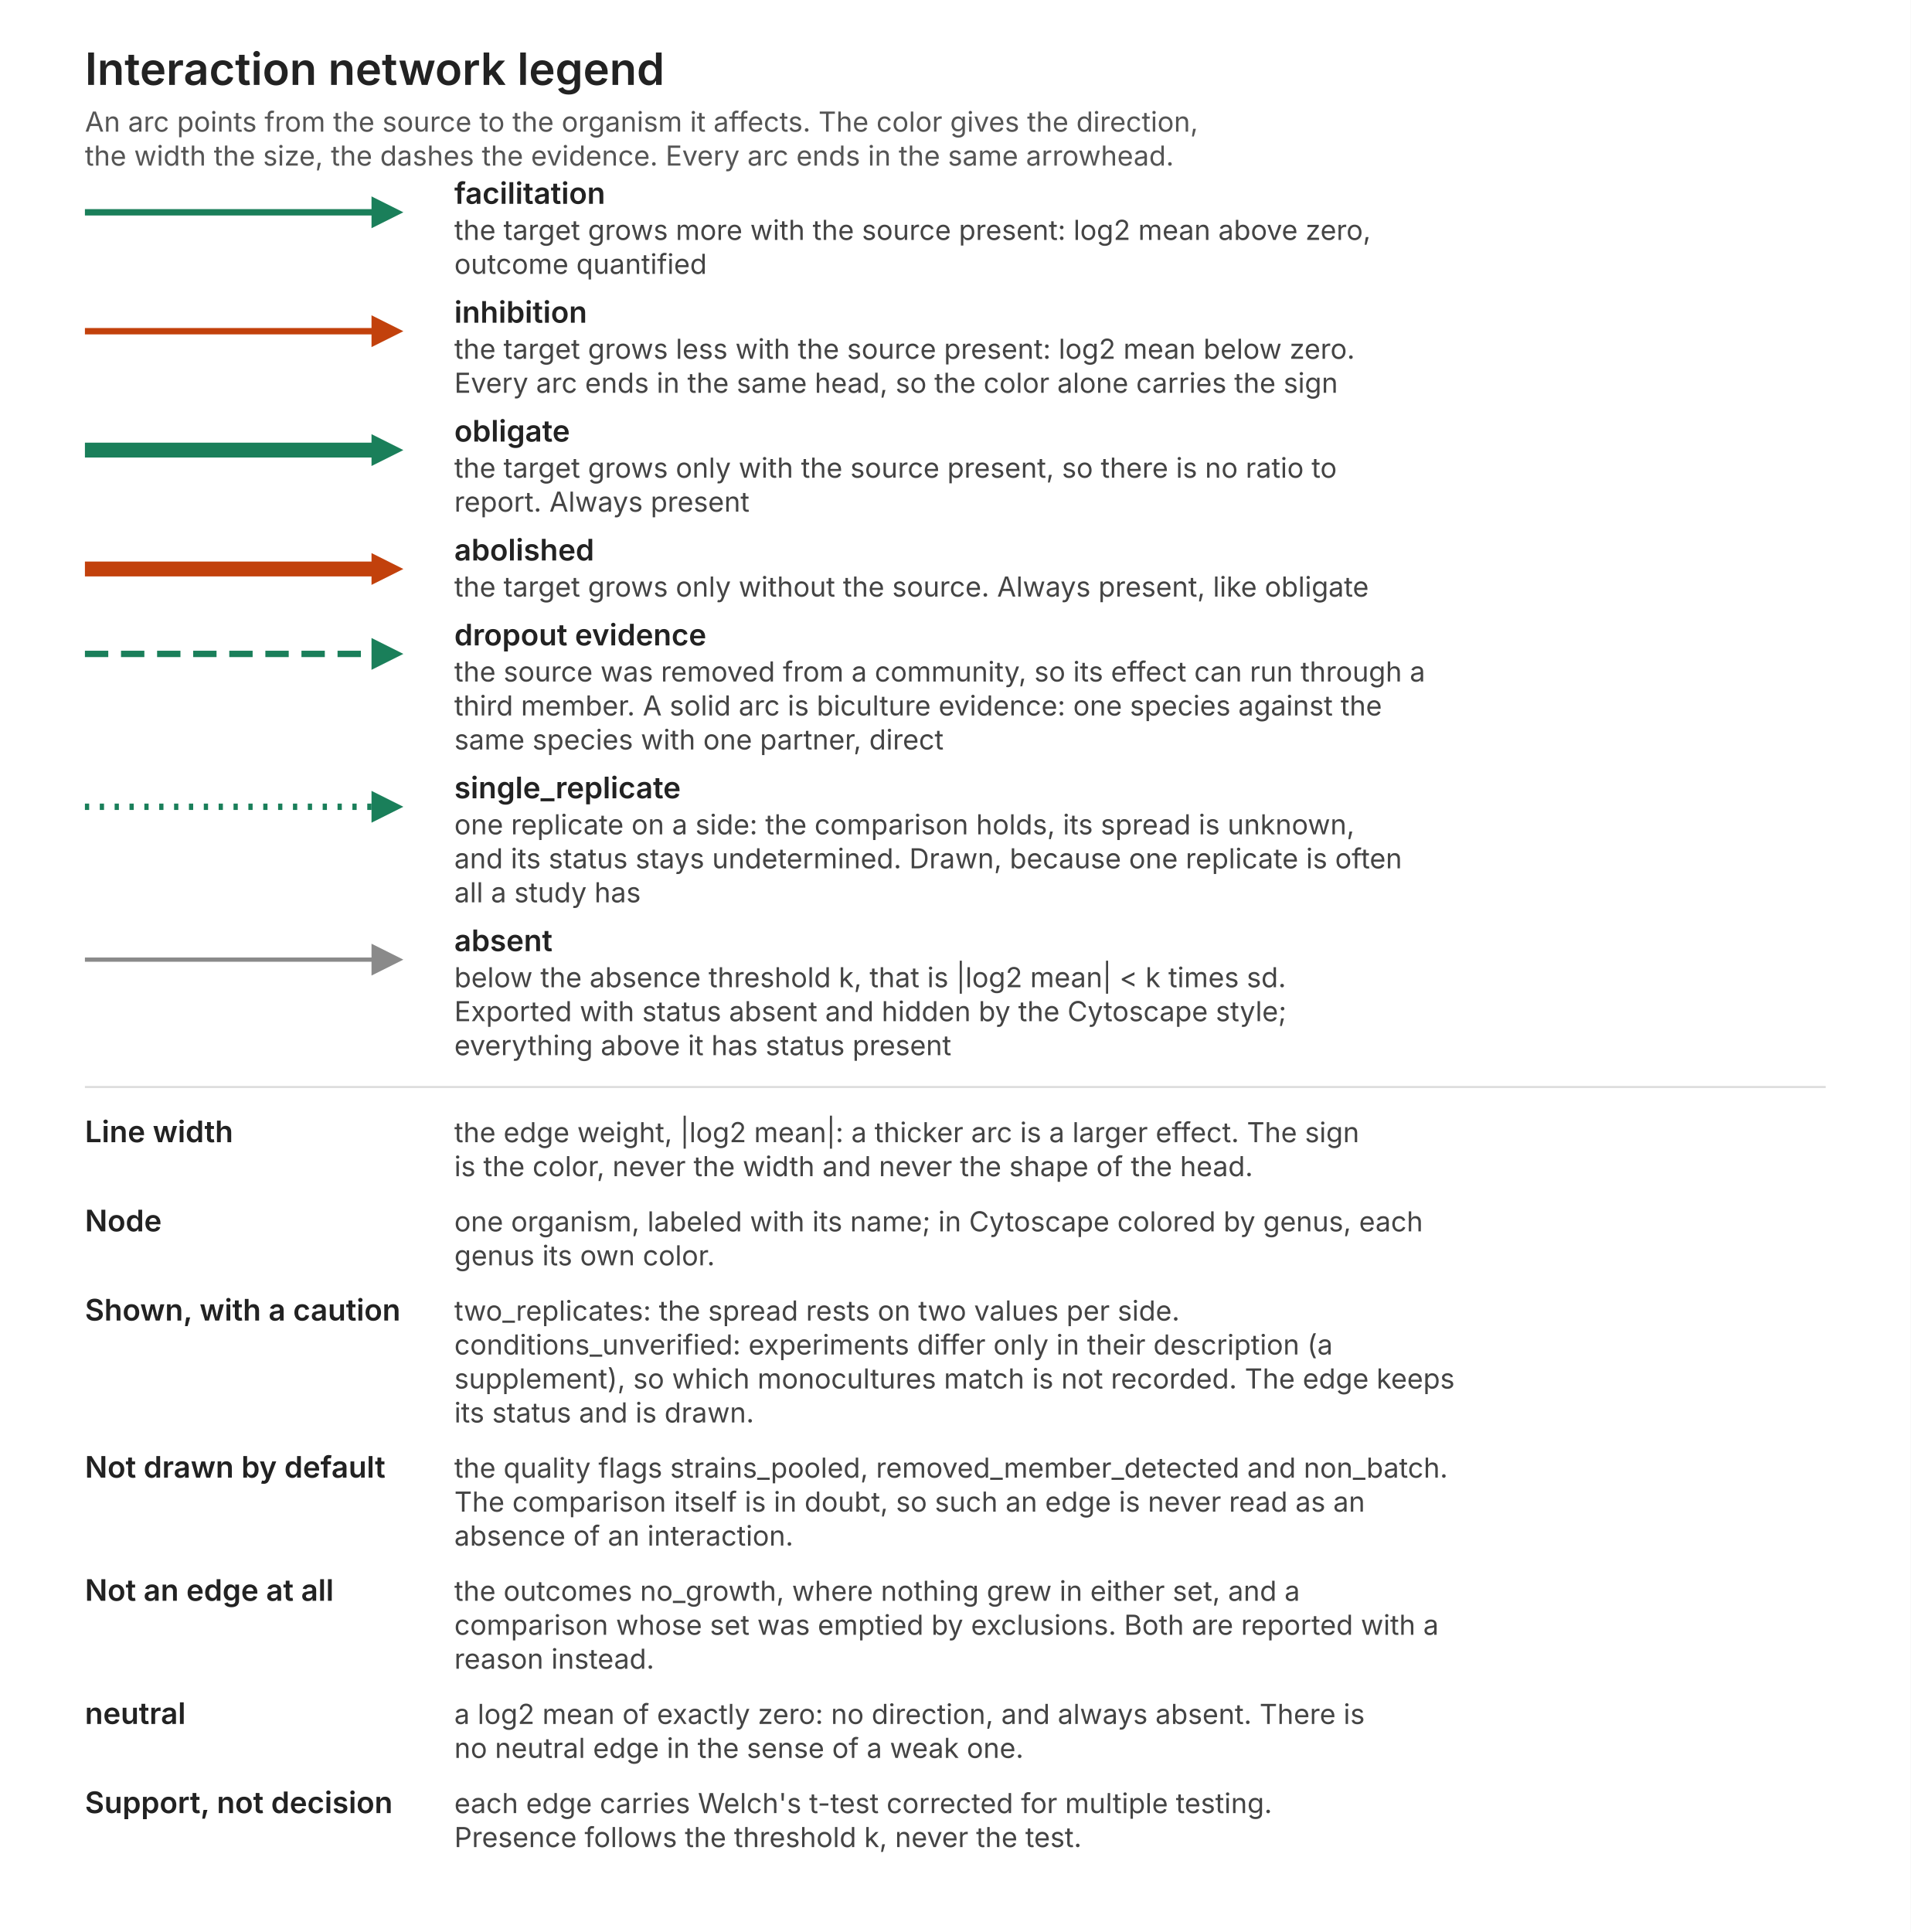
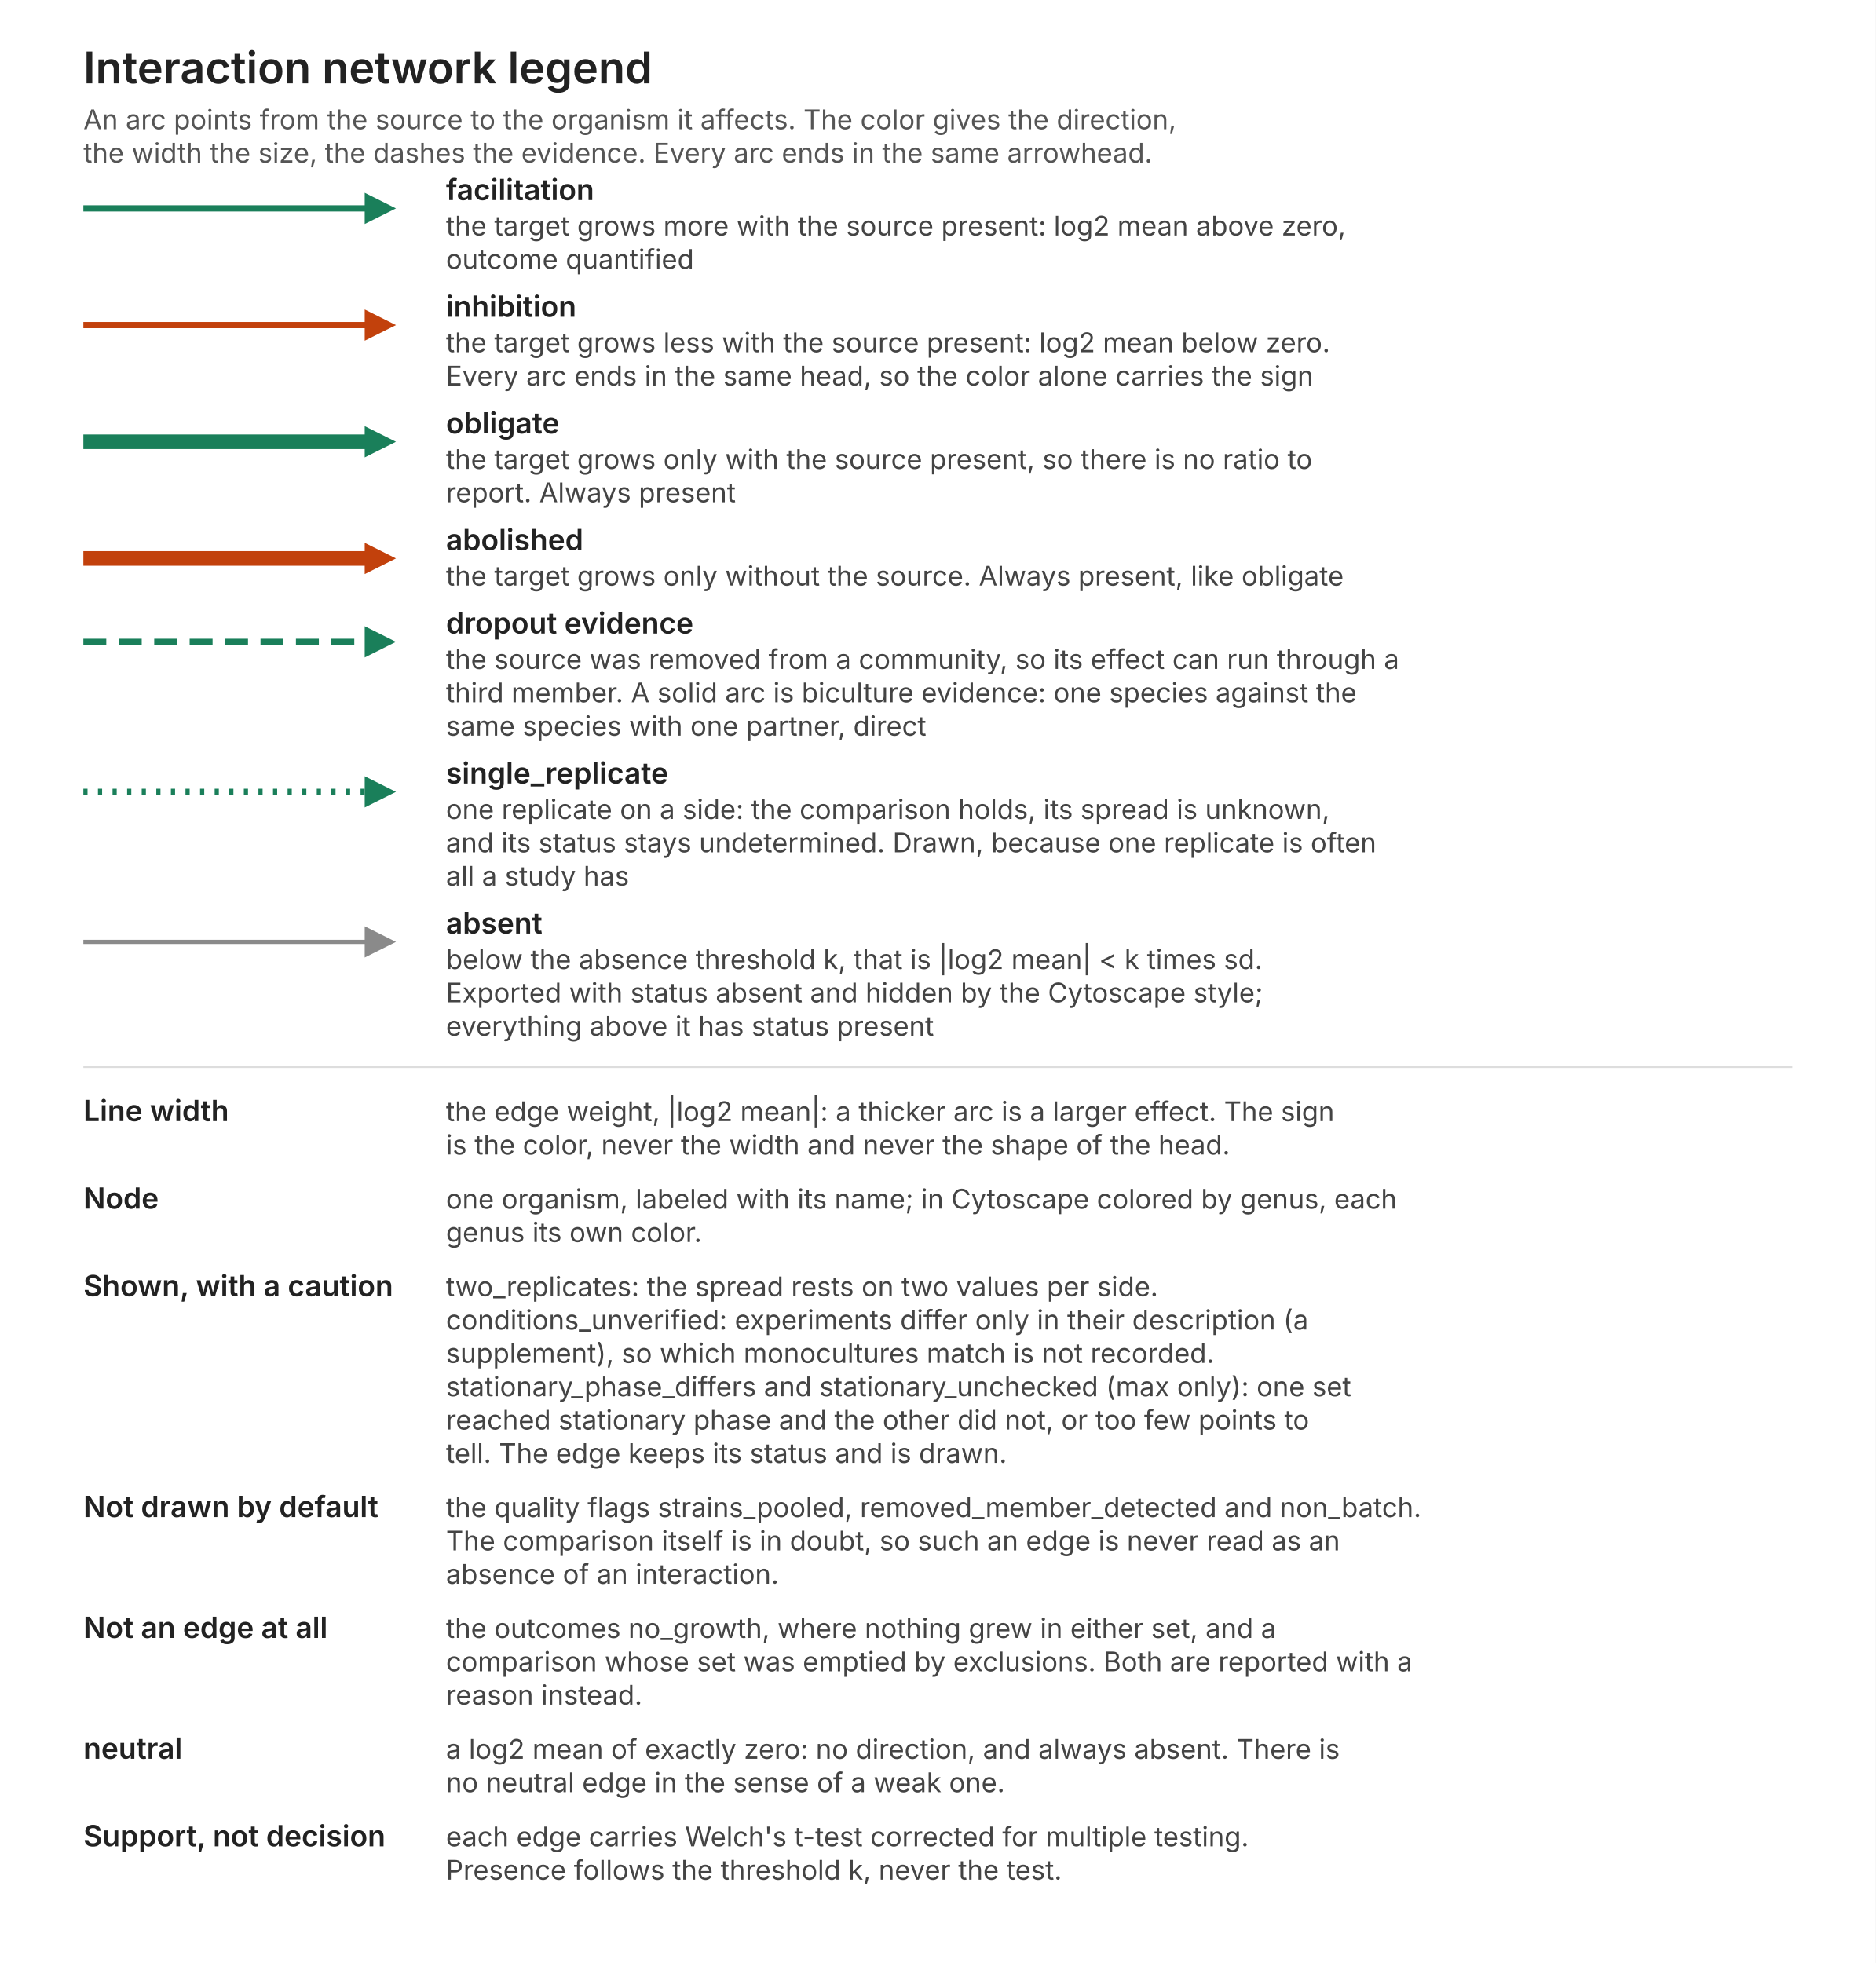
- <svg xmlns="http://www.w3.org/2000/svg" viewBox="0 0 900 910" width="900" height="910" role="img" aria-label="interaction network legend">
+ <svg xmlns="http://www.w3.org/2000/svg" viewBox="0 0 900 942" width="900" height="942" role="img" aria-label="interaction network legend">
  <style>text { font-family: system-ui, -apple-system, sans-serif; fill: #222222; }.title { font-size: 21px; font-weight: 600; }.subtitle { font-size: 13px; fill: #555555; }.label { font-size: 14px; font-weight: 600; }.meaning { font-size: 13px; fill: #444444; }</style>
-   <rect width="900" height="910" fill="#ffffff" />
+   <rect width="900" height="942" fill="#ffffff" />
  <text x="40" y="40" class="title">Interaction network legend</text>
  <text x="40" y="62" class="subtitle">An arc points from the source to the organism it affects. The color gives the direction,</text>
  <text x="40" y="78" class="subtitle">the width the size, the dashes the evidence. Every arc ends in the same arrowhead.</text>
  <line x1="40" y1="100" x2="176" y2="100" stroke="#1a7f5a" stroke-width="3" />
  <path d="M 190 100 l -15 -7.5 l 0 15 z" fill="#1a7f5a" />
  <text x="214" y="96" class="label">facilitation</text>
  <text x="214" y="113" class="meaning">the target grows more with the source present: log2 mean above zero,</text>
  <text x="214" y="129" class="meaning">outcome quantified</text>
  <line x1="40" y1="156" x2="176" y2="156" stroke="#c2410c" stroke-width="3" />
  <path d="M 190 156 l -15 -7.5 l 0 15 z" fill="#c2410c" />
  <text x="214" y="152" class="label">inhibition</text>
  <text x="214" y="169" class="meaning">the target grows less with the source present: log2 mean below zero.</text>
  <text x="214" y="185" class="meaning">Every arc ends in the same head, so the color alone carries the sign</text>
  <line x1="40" y1="212" x2="176" y2="212" stroke="#1a7f5a" stroke-width="7" />
  <path d="M 190 212 l -15 -7.5 l 0 15 z" fill="#1a7f5a" />
  <text x="214" y="208" class="label">obligate</text>
  <text x="214" y="225" class="meaning">the target grows only with the source present, so there is no ratio to</text>
  <text x="214" y="241" class="meaning">report. Always present</text>
  <line x1="40" y1="268" x2="176" y2="268" stroke="#c2410c" stroke-width="7" />
  <path d="M 190 268 l -15 -7.5 l 0 15 z" fill="#c2410c" />
  <text x="214" y="264" class="label">abolished</text>
  <text x="214" y="281" class="meaning">the target grows only without the source. Always present, like obligate</text>
  <line x1="40" y1="308" x2="176" y2="308" stroke="#1a7f5a" stroke-width="3" stroke-dasharray="11 6" />
  <path d="M 190 308 l -15 -7.5 l 0 15 z" fill="#1a7f5a" />
  <text x="214" y="304" class="label">dropout evidence</text>
  <text x="214" y="321" class="meaning">the source was removed from a community, so its effect can run through a</text>
  <text x="214" y="337" class="meaning">third member. A solid arc is biculture evidence: one species against the</text>
  <text x="214" y="353" class="meaning">same species with one partner, direct</text>
  <line x1="40" y1="380" x2="176" y2="380" stroke="#1a7f5a" stroke-width="3" stroke-dasharray="2 5" />
  <path d="M 190 380 l -15 -7.5 l 0 15 z" fill="#1a7f5a" />
  <text x="214" y="376" class="label">single_replicate</text>
  <text x="214" y="393" class="meaning">one replicate on a side: the comparison holds, its spread is unknown,</text>
  <text x="214" y="409" class="meaning">and its status stays undetermined. Drawn, because one replicate is often</text>
  <text x="214" y="425" class="meaning">all a study has</text>
  <line x1="40" y1="452" x2="176" y2="452" stroke="#8a8a8a" stroke-width="2" />
  <path d="M 190 452 l -15 -7.5 l 0 15 z" fill="#8a8a8a" />
  <text x="214" y="448" class="label">absent</text>
  <text x="214" y="465" class="meaning">below the absence threshold k, that is |log2 mean| &lt; k times sd.</text>
  <text x="214" y="481" class="meaning">Exported with status absent and hidden by the Cytoscape style;</text>
  <text x="214" y="497" class="meaning">everything above it has status present</text>
  <line x1="40" y1="512" x2="860" y2="512" stroke="#dddddd" />
  <text x="40" y="538" class="label">Line width</text>
  <text x="214" y="538" class="meaning">the edge weight, |log2 mean|: a thicker arc is a larger effect. The sign</text>
  <text x="214" y="554" class="meaning">is the color, never the width and never the shape of the head.</text>
  <text x="40" y="580" class="label">Node</text>
  <text x="214" y="580" class="meaning">one organism, labeled with its name; in Cytoscape colored by genus, each</text>
  <text x="214" y="596" class="meaning">genus its own color.</text>
  <text x="40" y="622" class="label">Shown, with a caution</text>
  <text x="214" y="622" class="meaning">two_replicates: the spread rests on two values per side.</text>
  <text x="214" y="638" class="meaning">conditions_unverified: experiments differ only in their description (a</text>
-   <text x="214" y="654" class="meaning">supplement), so which monocultures match is not recorded. The edge keeps</text>
-   <text x="214" y="670" class="meaning">its status and is drawn.</text>
-   <text x="40" y="696" class="label">Not drawn by default</text>
-   <text x="214" y="696" class="meaning">the quality flags strains_pooled, removed_member_detected and non_batch.</text>
-   <text x="214" y="712" class="meaning">The comparison itself is in doubt, so such an edge is never read as an</text>
-   <text x="214" y="728" class="meaning">absence of an interaction.</text>
-   <text x="40" y="754" class="label">Not an edge at all</text>
-   <text x="214" y="754" class="meaning">the outcomes no_growth, where nothing grew in either set, and a</text>
-   <text x="214" y="770" class="meaning">comparison whose set was emptied by exclusions. Both are reported with a</text>
-   <text x="214" y="786" class="meaning">reason instead.</text>
-   <text x="40" y="812" class="label">neutral</text>
-   <text x="214" y="812" class="meaning">a log2 mean of exactly zero: no direction, and always absent. There is</text>
-   <text x="214" y="828" class="meaning">no neutral edge in the sense of a weak one.</text>
-   <text x="40" y="854" class="label">Support, not decision</text>
-   <text x="214" y="854" class="meaning">each edge carries Welch's t-test corrected for multiple testing.</text>
-   <text x="214" y="870" class="meaning">Presence follows the threshold k, never the test.</text>
+   <text x="214" y="654" class="meaning">supplement), so which monocultures match is not recorded.</text>
+   <text x="214" y="670" class="meaning">stationary_phase_differs and stationary_unchecked (max only): one set</text>
+   <text x="214" y="686" class="meaning">reached stationary phase and the other did not, or too few points to</text>
+   <text x="214" y="702" class="meaning">tell. The edge keeps its status and is drawn.</text>
+   <text x="40" y="728" class="label">Not drawn by default</text>
+   <text x="214" y="728" class="meaning">the quality flags strains_pooled, removed_member_detected and non_batch.</text>
+   <text x="214" y="744" class="meaning">The comparison itself is in doubt, so such an edge is never read as an</text>
+   <text x="214" y="760" class="meaning">absence of an interaction.</text>
+   <text x="40" y="786" class="label">Not an edge at all</text>
+   <text x="214" y="786" class="meaning">the outcomes no_growth, where nothing grew in either set, and a</text>
+   <text x="214" y="802" class="meaning">comparison whose set was emptied by exclusions. Both are reported with a</text>
+   <text x="214" y="818" class="meaning">reason instead.</text>
+   <text x="40" y="844" class="label">neutral</text>
+   <text x="214" y="844" class="meaning">a log2 mean of exactly zero: no direction, and always absent. There is</text>
+   <text x="214" y="860" class="meaning">no neutral edge in the sense of a weak one.</text>
+   <text x="40" y="886" class="label">Support, not decision</text>
+   <text x="214" y="886" class="meaning">each edge carries Welch's t-test corrected for multiple testing.</text>
+   <text x="214" y="902" class="meaning">Presence follows the threshold k, never the test.</text>
</svg>
